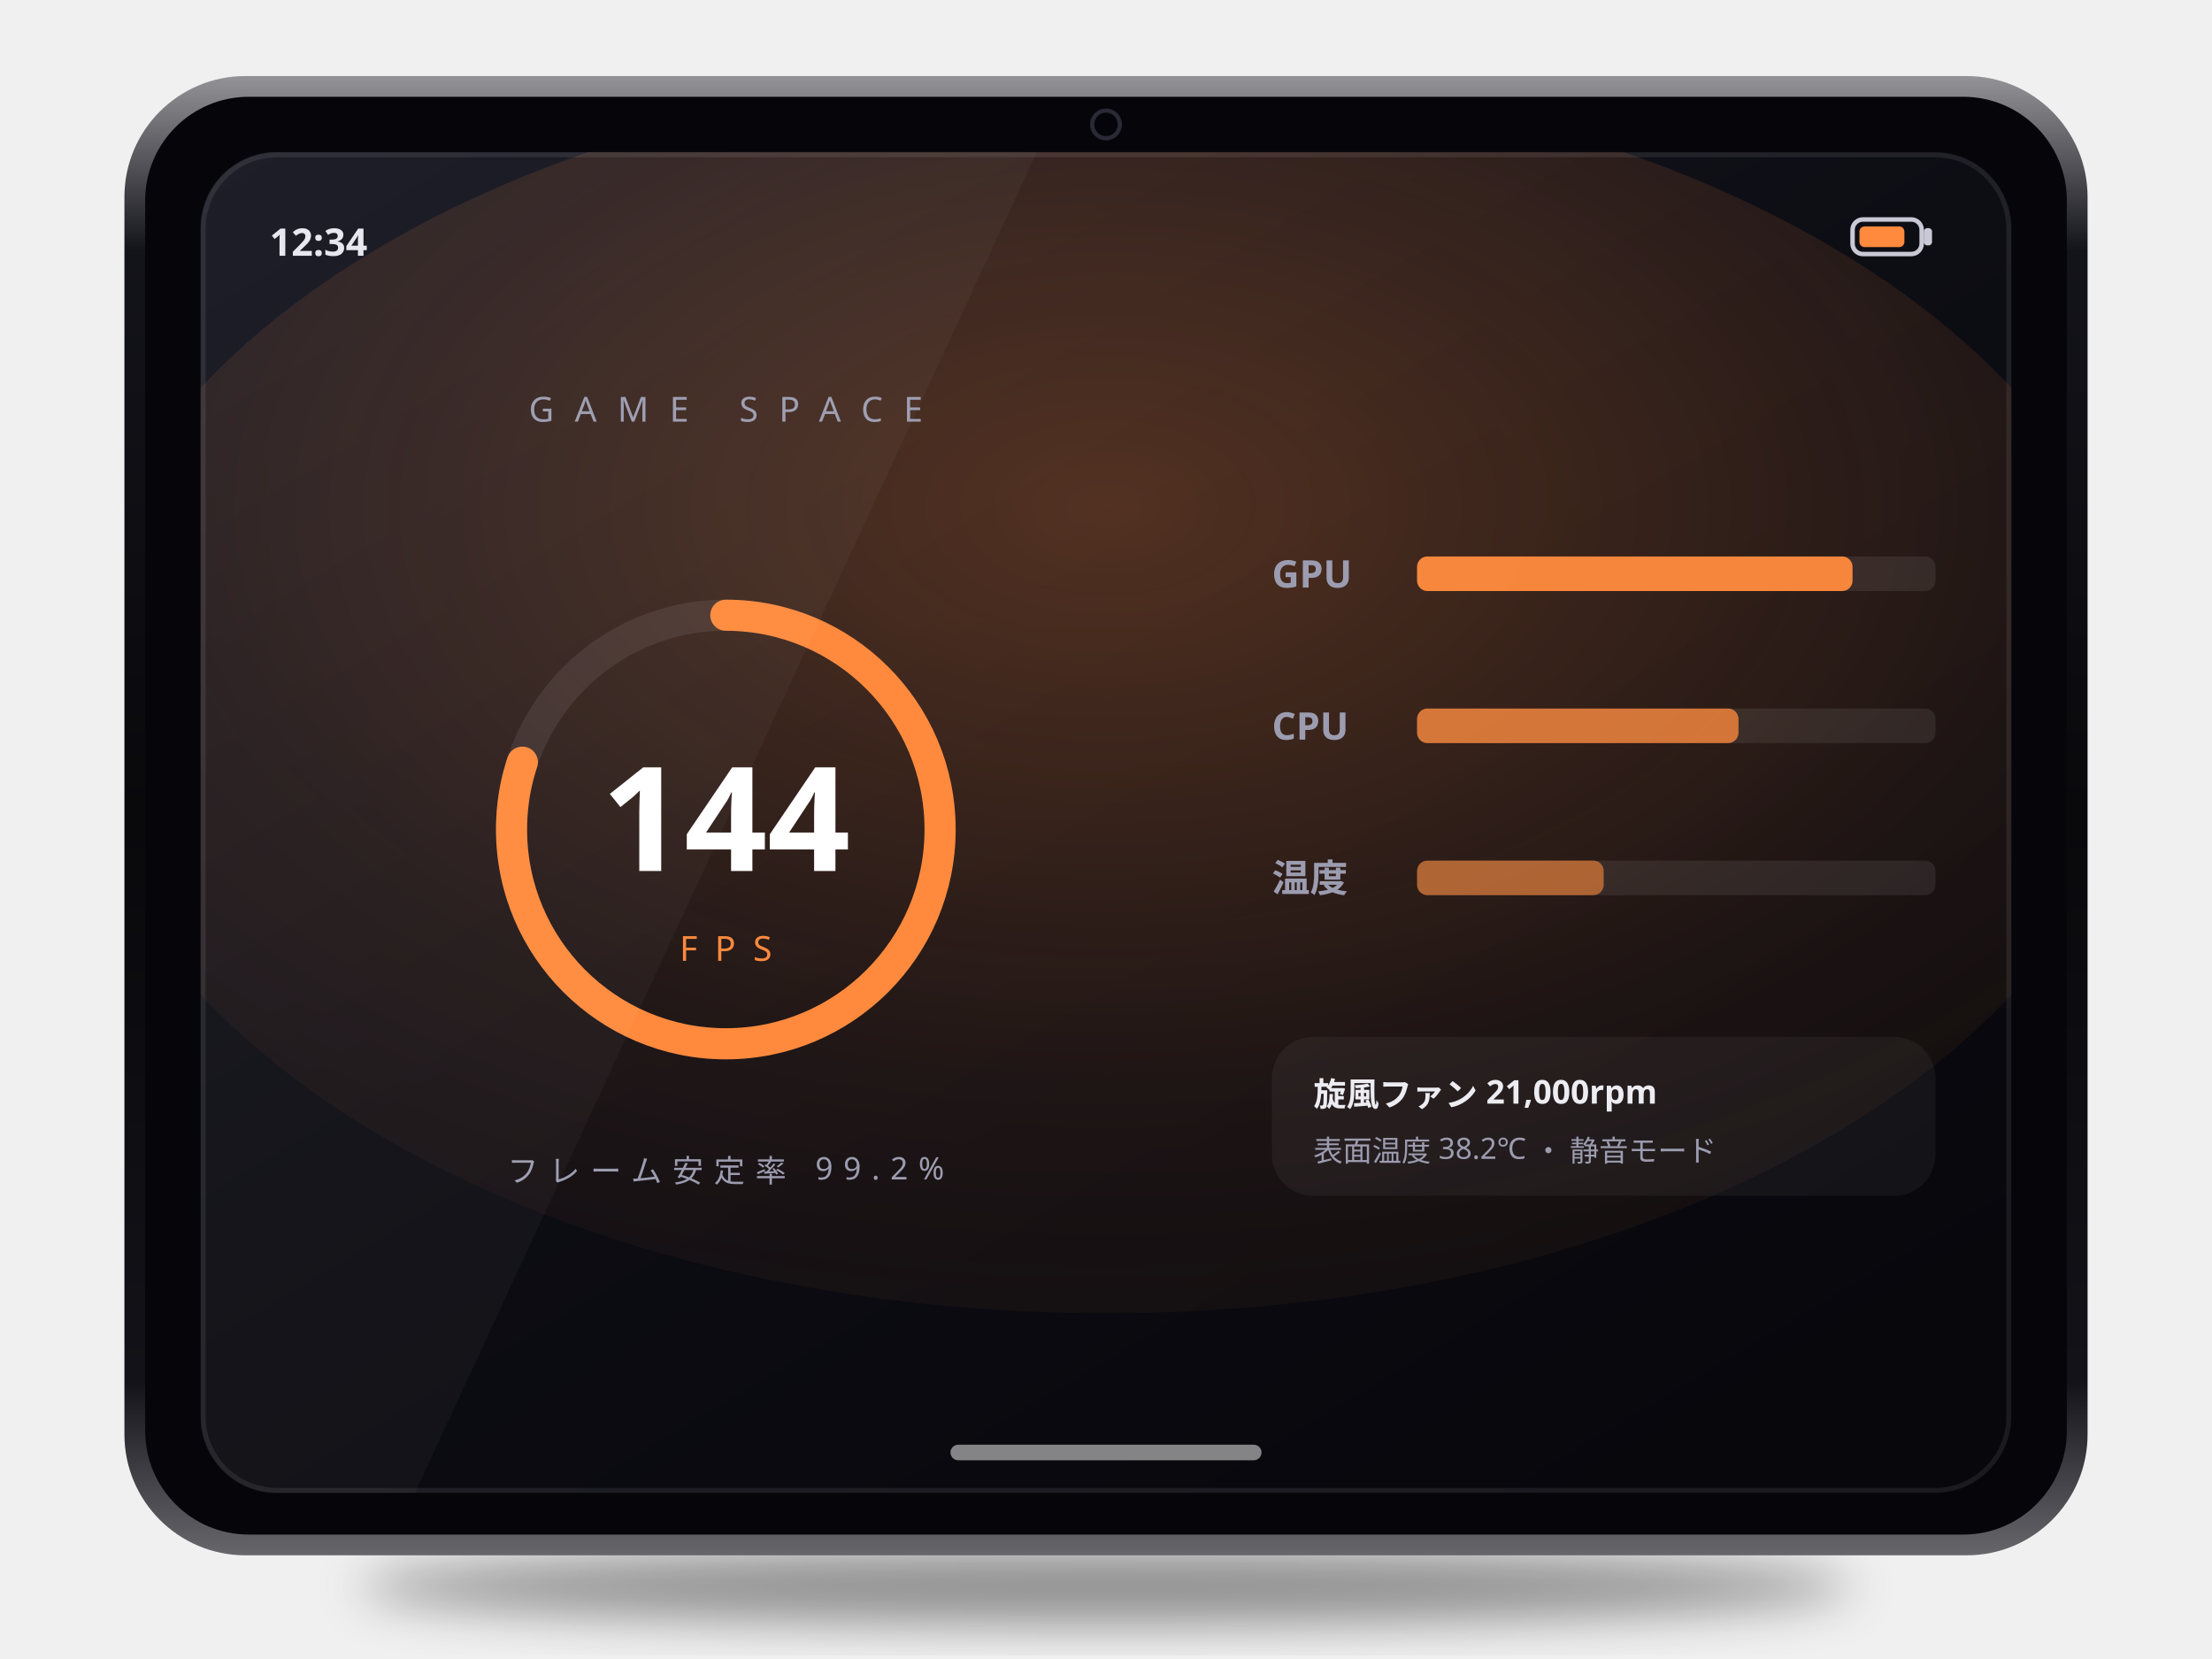
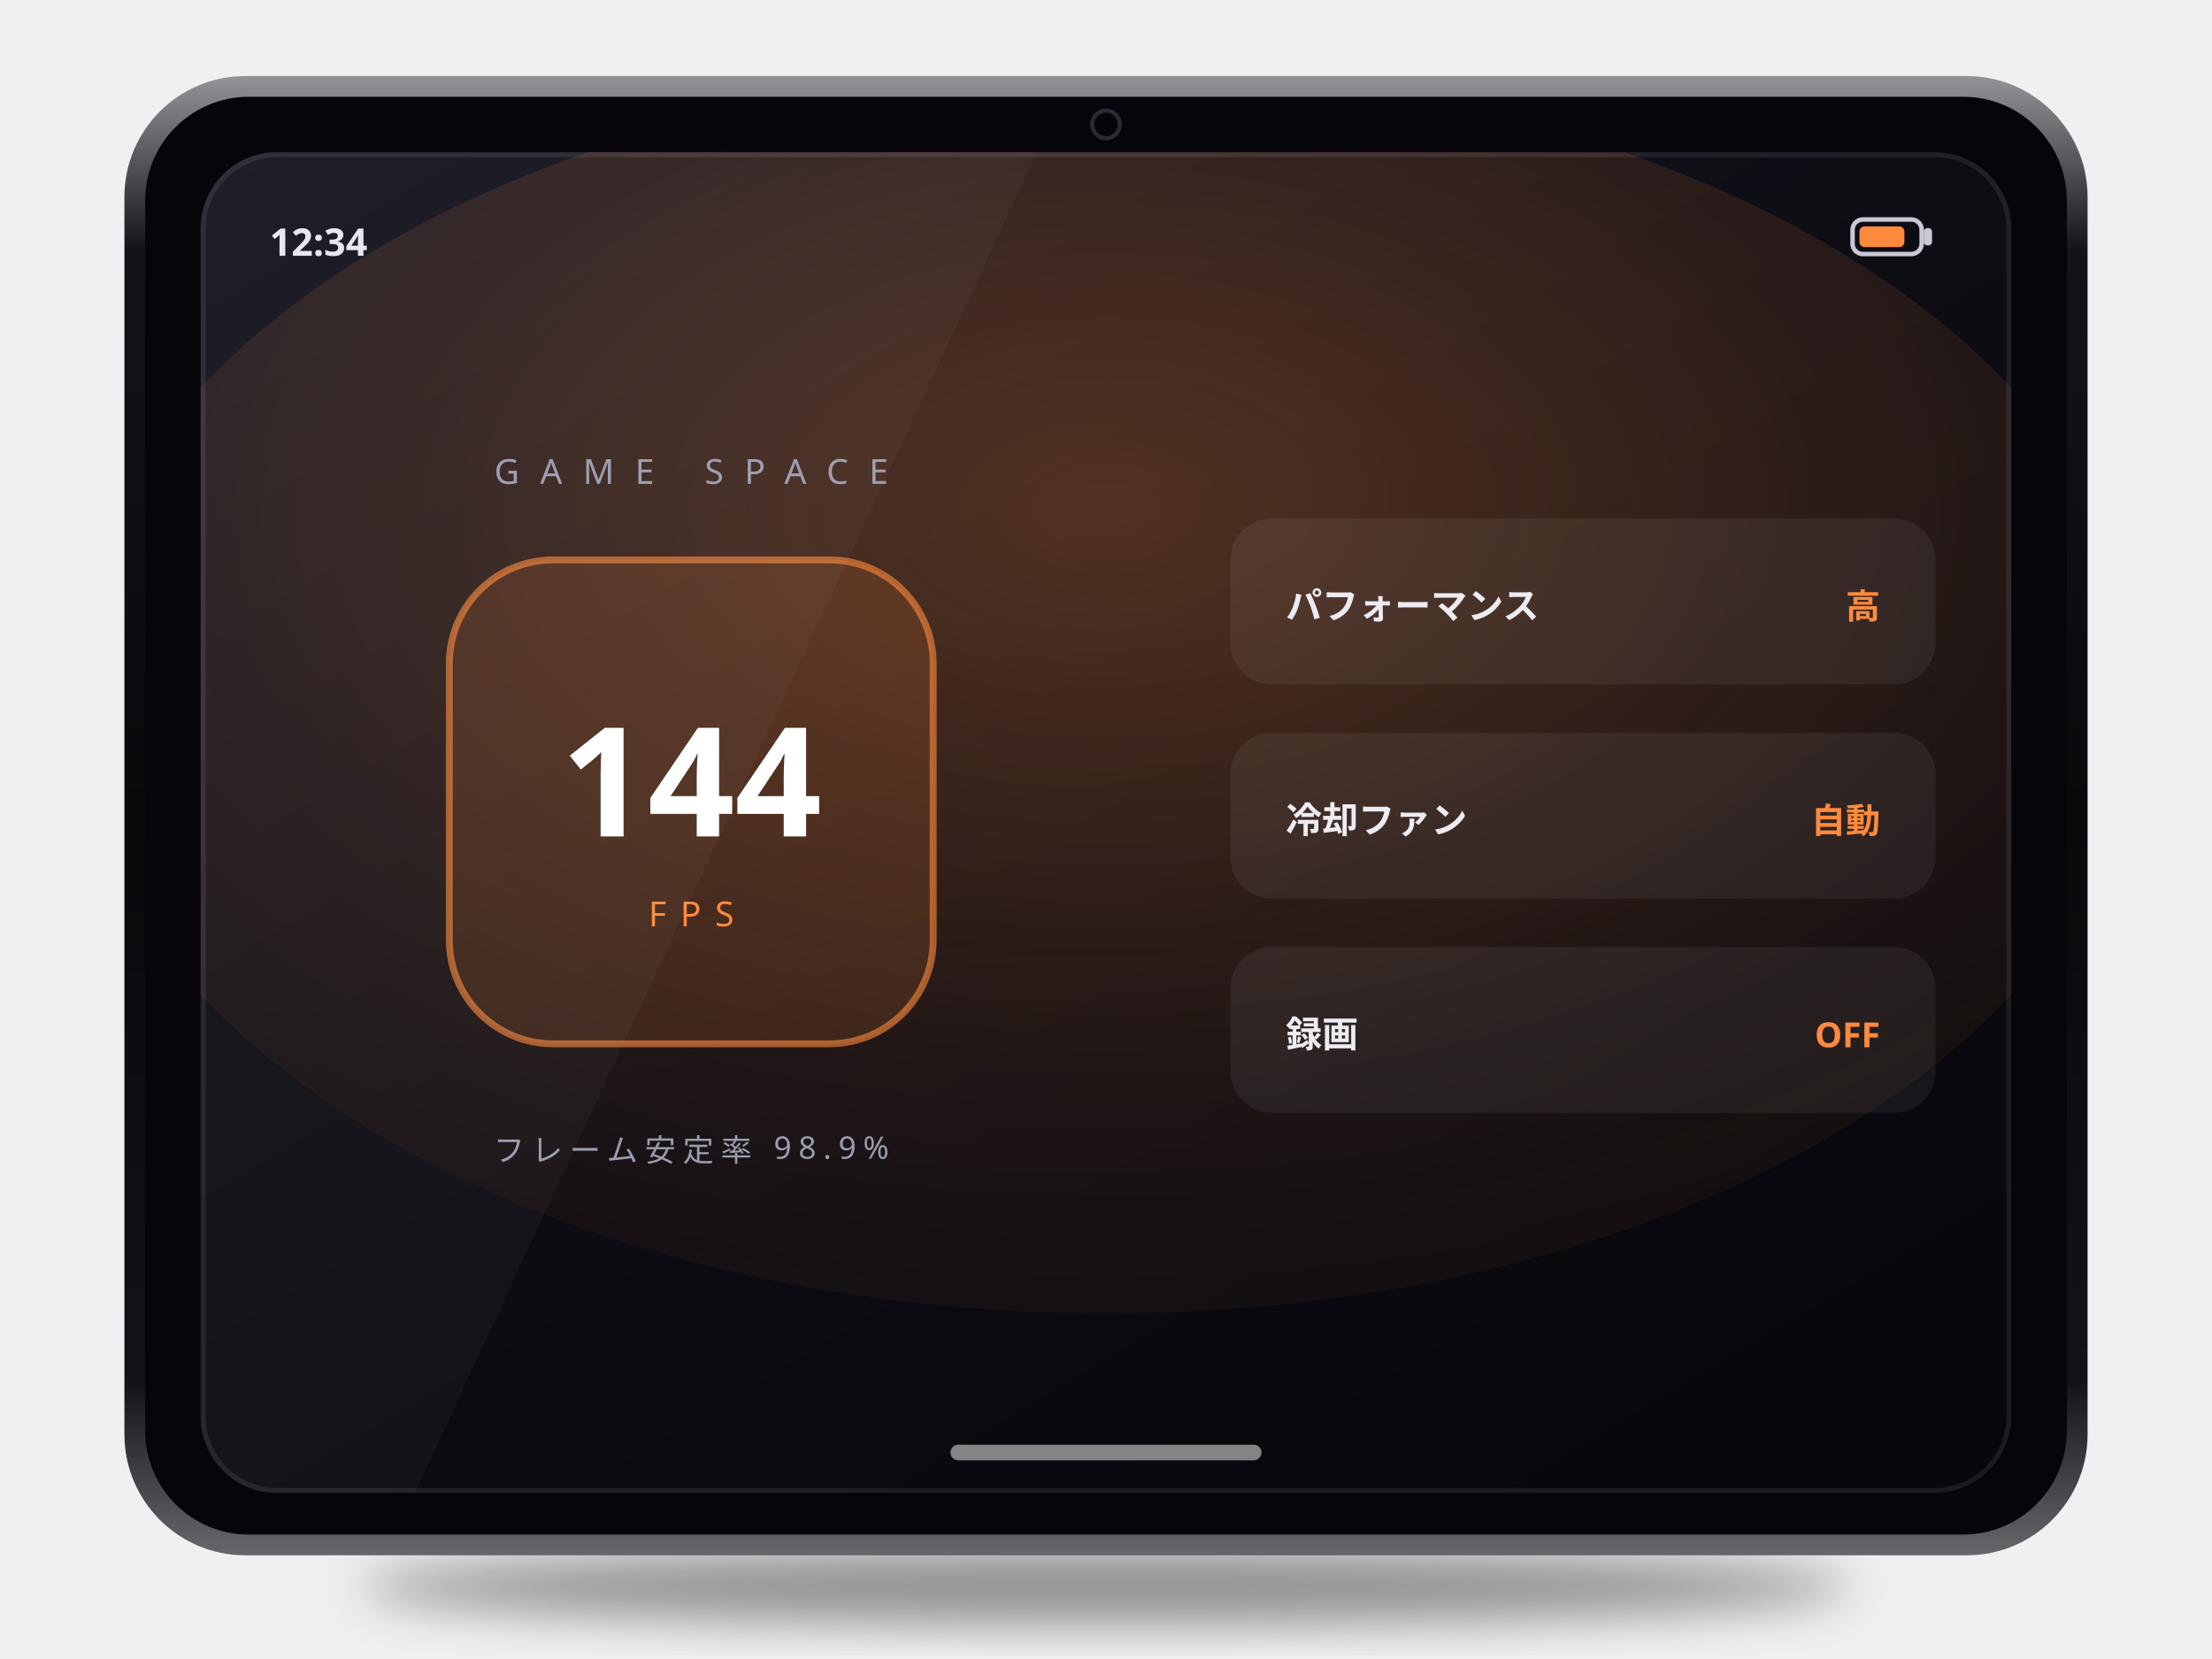
<svg xmlns="http://www.w3.org/2000/svg" viewBox="0 0 640 480" role="img" aria-label="SUZAKU Pad Neo 正面">
  <defs>
    <linearGradient id="framefpadneo" x1="0" y1="0" x2="0" y2="1">
      <stop offset="0" stop-color="#96969a" />
      <stop offset="0.12" stop-color="#13131a" />
      <stop offset="0.5" stop-color="#09090c" />
      <stop offset="0.88" stop-color="#121218" />
      <stop offset="1" stop-color="#68686d" />
    </linearGradient>
    <linearGradient id="scrfpadneo" x1="0" y1="0" x2="0.8" y2="1">
      <stop offset="0" stop-color="#171722" />
      <stop offset="0.5" stop-color="#0d0d14" />
      <stop offset="1" stop-color="#07070c" />
    </linearGradient>
    <radialGradient id="flarefpadneo" cx="0.5" cy="0.35" r="0.85">
      <stop offset="0" stop-color="#ff8a3d" stop-opacity="0.28" />
      <stop offset="0.55" stop-color="#ff8a3d" stop-opacity="0.08" />
      <stop offset="1" stop-color="#ff8a3d" stop-opacity="0" />
    </radialGradient>
    <filter id="softfpadneo" x="-40%" y="-40%" width="180%" height="180%">
      <feGaussianBlur stdDeviation="7" />
    </filter>
    <clipPath id="clipfpadneo">
      <rect x="58" y="44" width="524" height="388" rx="22" />
    </clipPath>
  </defs>
  <ellipse cx="320" cy="459" rx="216" ry="11" fill="#000000" opacity="0.4" filter="url(#softfpadneo)" />
  <rect x="36" y="22" width="568" height="428" rx="35" fill="url(#framefpadneo)" />
  <rect x="42" y="28" width="556" height="416" rx="30" fill="#06060a" />
  <rect x="58" y="44" width="524" height="388" rx="22" fill="url(#scrfpadneo)" />
  <g clip-path="url(#clipfpadneo)">
    <ellipse cx="320" cy="200" rx="300" ry="180" fill="url(#flarefpadneo)" />
-     <text x="210" y="122" font-family="'Noto Sans JP',sans-serif" font-size="10" fill="#9c9cb0" text-anchor="middle" letter-spacing="6">GAME SPACE</text>
-     <circle cx="210" cy="240" r="62" fill="none" stroke="#ffffff" stroke-opacity="0.08" stroke-width="9" />
-     <circle cx="210" cy="240" r="62" fill="none" stroke="#ff8a3d" stroke-width="9" stroke-linecap="round" stroke-dasharray="312 390" transform="rotate(-90 210 240)" />
-     <text x="210" y="252" font-family="'Noto Sans JP',sans-serif" font-size="42" font-weight="900" fill="#ffffff" text-anchor="middle">144</text>
-     <text x="210" y="278" font-family="'Noto Sans JP',sans-serif" font-size="10" fill="#ff8a3d" text-anchor="middle" letter-spacing="5">FPS</text>
-     <text x="210" y="342" font-family="'Noto Sans JP',sans-serif" font-size="9" fill="#9c9cb0" text-anchor="middle" letter-spacing="3">フレーム安定率 99.2%</text>
-     <text x="368" y="170" font-family="'Noto Sans JP',sans-serif" font-size="11" font-weight="700" fill="#9c9cb0">GPU</text>
-     <rect x="410" y="161" width="150" height="10" rx="3" fill="#ffffff" opacity="0.08" />
-     <rect x="410" y="161" width="126" height="10" rx="3" fill="#ff8a3d" opacity="0.95" />
-     <text x="368" y="214" font-family="'Noto Sans JP',sans-serif" font-size="11" font-weight="700" fill="#9c9cb0">CPU</text>
-     <rect x="410" y="205" width="150" height="10" rx="3" fill="#ffffff" opacity="0.08" />
-     <rect x="410" y="205" width="93" height="10" rx="3" fill="#ff8a3d" opacity="0.77" />
-     <text x="368" y="258" font-family="'Noto Sans JP',sans-serif" font-size="11" font-weight="700" fill="#9c9cb0">温度</text>
-     <rect x="410" y="249" width="150" height="10" rx="3" fill="#ffffff" opacity="0.08" />
-     <rect x="410" y="249" width="54" height="10" rx="3" fill="#ff8a3d" opacity="0.59" />
-     <rect x="368" y="300" width="192" height="46" rx="12" fill="#ffffff" opacity="0.05" />
-     <text x="380" y="320" font-family="'Noto Sans JP',sans-serif" font-size="9.5" font-weight="700" fill="#ececf2">旋風ファン 21,000rpm</text>
-     <text x="380" y="336" font-family="'Noto Sans JP',sans-serif" font-size="8.5" fill="#9c9cb0">表面温度 38.2℃ ・ 静音モード</text>
+     <text x="200" y="140" font-family="'Noto Sans JP',sans-serif" font-size="10" fill="#9c9cb0" text-anchor="middle" letter-spacing="6">GAME SPACE</text>
+     <rect x="130" y="162" width="140" height="140" rx="30" fill="#ff8a3d" opacity="0.14" />
+     <rect x="130" y="162" width="140" height="140" rx="30" fill="none" stroke="#ff8a3d" stroke-opacity="0.6" stroke-width="2" />
+     <text x="200" y="242" font-family="'Noto Sans JP',sans-serif" font-size="44" font-weight="900" fill="#ffffff" text-anchor="middle">144</text>
+     <text x="200" y="268" font-family="'Noto Sans JP',sans-serif" font-size="10" fill="#ff8a3d" text-anchor="middle" letter-spacing="4">FPS</text>
+     <text x="200" y="336" font-family="'Noto Sans JP',sans-serif" font-size="9" fill="#9c9cb0" text-anchor="middle" letter-spacing="2">フレーム安定率 98.9%</text>
+     <rect x="356" y="150" width="204" height="48" rx="12" fill="#ffffff" opacity="0.06" />
+     <text x="372" y="179" font-family="'Noto Sans JP',sans-serif" font-size="10.5" font-weight="700" fill="#ececf2">パフォーマンス</text>
+     <text x="544" y="179" font-family="'Noto Sans JP',sans-serif" font-size="10" font-weight="700" fill="#ff8a3d" text-anchor="end">高</text>
+     <rect x="356" y="212" width="204" height="48" rx="12" fill="#ffffff" opacity="0.06" />
+     <text x="372" y="241" font-family="'Noto Sans JP',sans-serif" font-size="10.5" font-weight="700" fill="#ececf2">冷却ファン</text>
+     <text x="544" y="241" font-family="'Noto Sans JP',sans-serif" font-size="10" font-weight="700" fill="#ff8a3d" text-anchor="end">自動</text>
+     <rect x="356" y="274" width="204" height="48" rx="12" fill="#ffffff" opacity="0.06" />
+     <text x="372" y="303" font-family="'Noto Sans JP',sans-serif" font-size="10.5" font-weight="700" fill="#ececf2">録画</text>
+     <text x="544" y="303" font-family="'Noto Sans JP',sans-serif" font-size="10" font-weight="700" fill="#ff8a3d" text-anchor="end">OFF</text>
    <text x="78" y="74" font-family="'Noto Sans JP',sans-serif" font-size="11" font-weight="700" fill="#e6e6ee">12:34</text>
    <rect x="536" y="63.5" width="20" height="10" rx="3" fill="none" stroke="#c9c9d6" stroke-width="1.3" />
    <rect x="538" y="65.5" width="13" height="6" rx="1.5" fill="#ff8a3d" />
    <rect x="556.6" y="66" width="2.4" height="5" rx="1" fill="#c9c9d6" />
    <rect x="275" y="418" width="90" height="4.5" rx="2.25" fill="#ffffff" opacity="0.5" />
    <path d="M58 44 L300 44 L120 432 L58 432 Z" fill="#ffffff" opacity="0.035" />
  </g>
  <rect x="58.8" y="44.8" width="522.4" height="386.4" rx="21.4" fill="none" stroke="#ffffff" stroke-opacity="0.08" stroke-width="1.4" />
  <circle cx="320" cy="36" r="4" fill="#04040a" stroke="#2a2a36" stroke-width="1.2" />
</svg>
